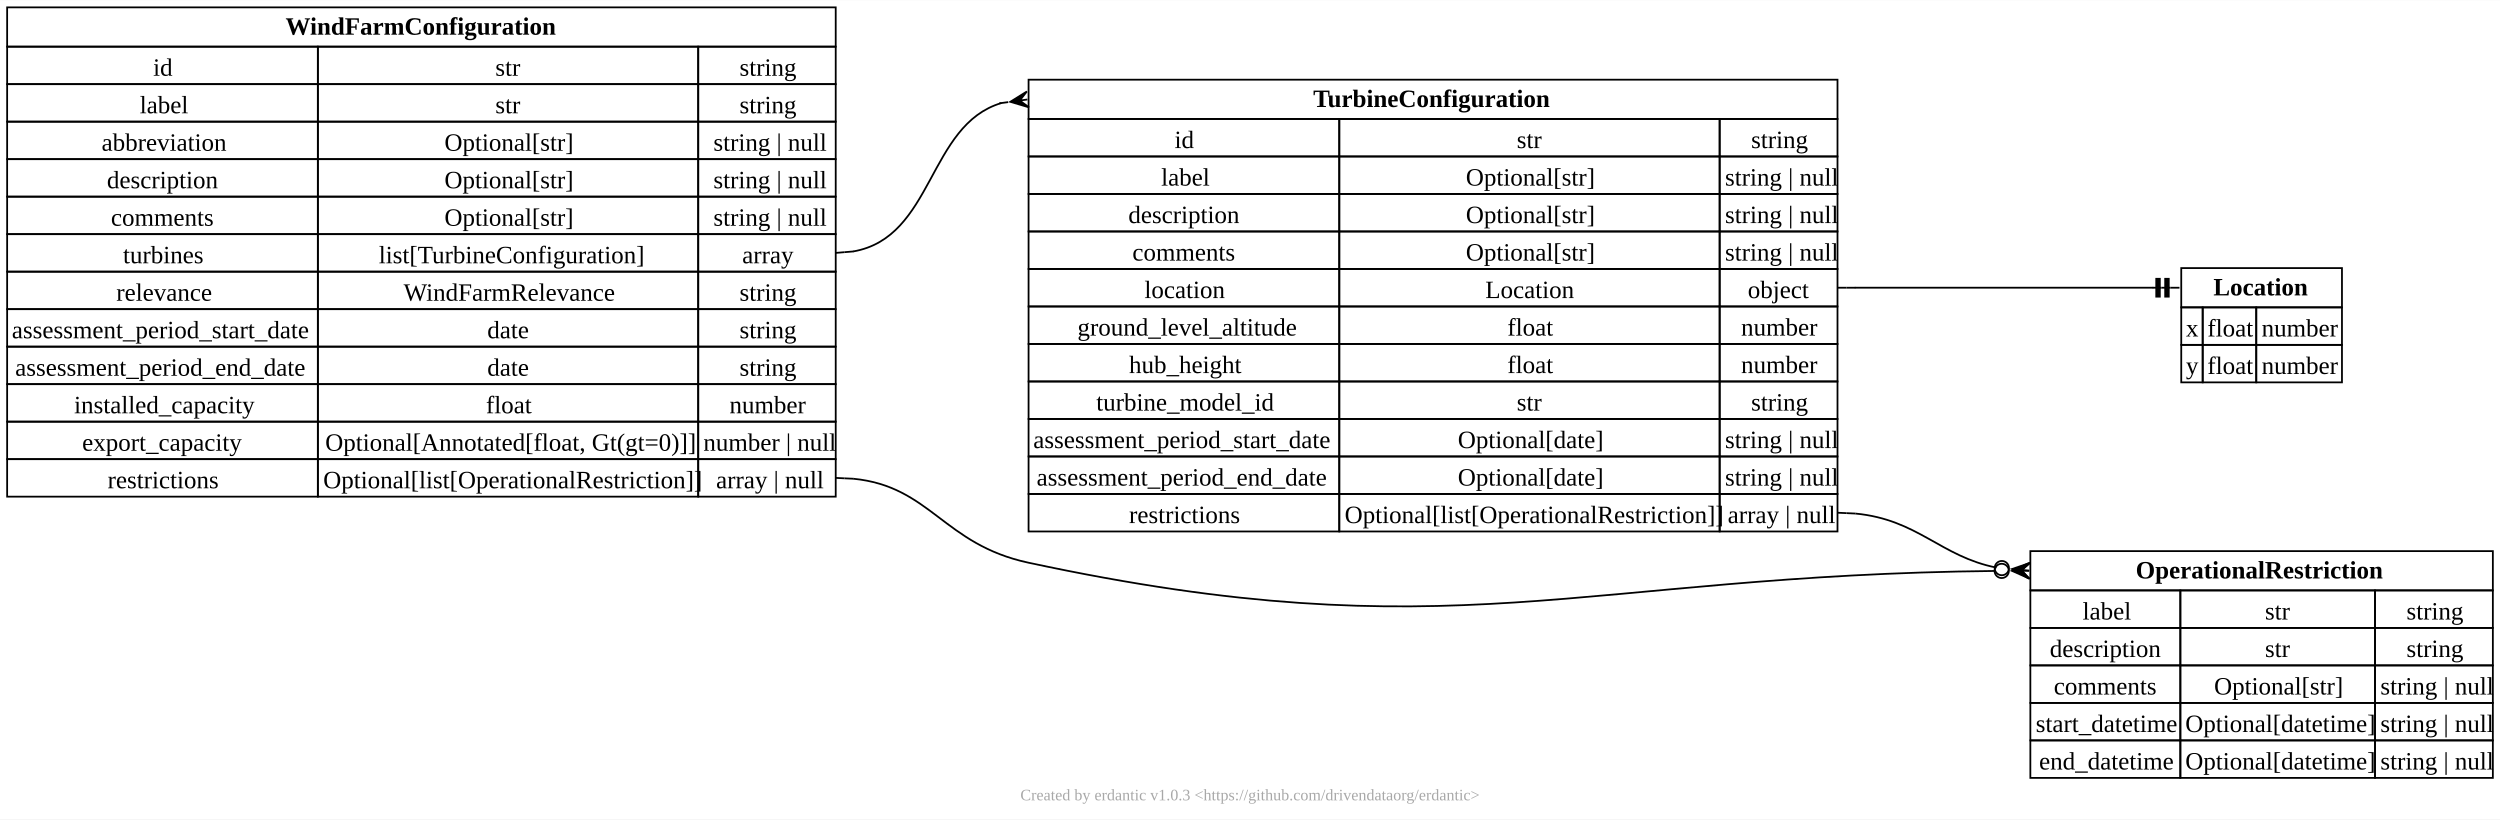
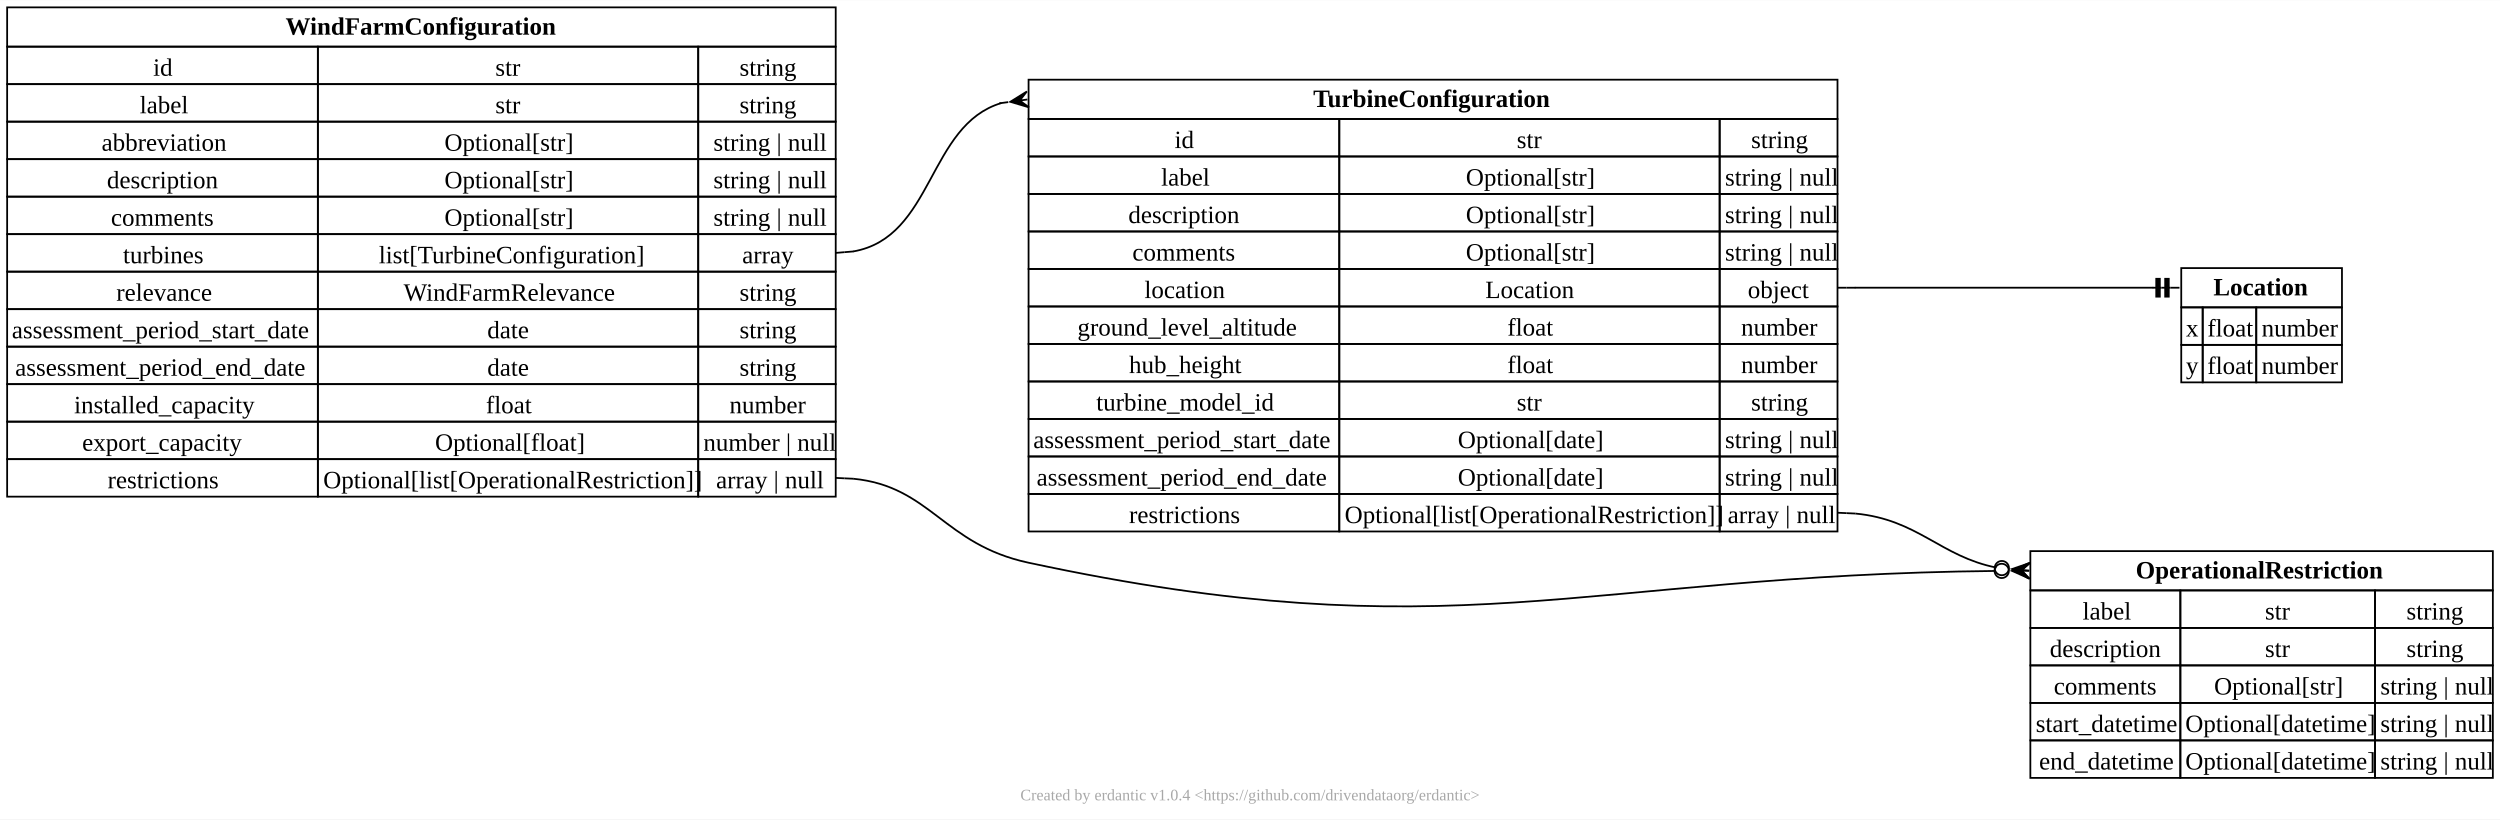
<svg xmlns="http://www.w3.org/2000/svg" xmlns:xlink="http://www.w3.org/1999/xlink" width="1400pt" height="459pt" viewBox="0.00 0.00 1400.00 458.75">
  <g id="graph0" class="graph" transform="scale(1 1) rotate(0) translate(4 454.75)">
    <polygon fill="white" stroke="none" points="-4,4 -4,-454.75 1396,-454.75 1396,4 -4,4" />
-     <text text-anchor="middle" x="696" y="-6.7" font-family="Times New Roman,Times,Liberation Serif,serif" font-size="9.00" fill="#a8a8a8">Created by erdantic v1.0.3 &lt;https://github.com/drivendataorg/erdantic&gt;</text>
+     <text text-anchor="middle" x="696" y="-6.7" font-family="Times New Roman,Times,Liberation Serif,serif" font-size="9.00" fill="#a8a8a8">Created by erdantic v1.0.4 &lt;https://github.com/drivendataorg/erdantic&gt;</text>
    <g id="node1" class="node">
      <g id="a_node1">
        <a xlink:title="eya_def_tools.data_models.spatial.Location&#10;&#10;Specification of a horizontal location in space.&#10;&#10;Fields:&#10;    x: Location x-coordinate (typically easting).&#10;    y: Location y-coordinate (typically northing).&#10;">
          <polygon fill="none" stroke="black" points="1217.5,-282.75 1217.5,-304.75 1307.5,-304.75 1307.5,-282.75 1217.5,-282.75" />
          <text text-anchor="start" x="1235.5" y="-289.45" font-family="Times New Roman,Times,Liberation Serif,serif" font-weight="bold" font-size="14.00">Location</text>
          <polygon fill="none" stroke="black" points="1217.5,-261.75 1217.5,-282.75 1229.5,-282.75 1229.5,-261.75 1217.5,-261.75" />
          <text text-anchor="start" x="1220.12" y="-266.45" font-family="Times New Roman,Times,Liberation Serif,serif" font-size="14.00">x</text>
          <polygon fill="none" stroke="black" points="1229.5,-261.75 1229.5,-282.75 1259.5,-282.75 1259.5,-261.75 1229.5,-261.75" />
          <text text-anchor="start" x="1232.12" y="-266.45" font-family="Times New Roman,Times,Liberation Serif,serif" font-size="14.00">float</text>
          <polygon fill="none" stroke="black" points="1259.5,-261.75 1259.5,-282.75 1307.5,-282.75 1307.5,-261.75 1259.5,-261.75" />
          <text text-anchor="start" x="1262.5" y="-266.45" font-family="Times New Roman,Times,Liberation Serif,serif" font-size="14.00">number</text>
          <polygon fill="none" stroke="black" points="1217.5,-240.75 1217.5,-261.75 1229.5,-261.75 1229.5,-240.75 1217.5,-240.75" />
          <text text-anchor="start" x="1220.12" y="-245.45" font-family="Times New Roman,Times,Liberation Serif,serif" font-size="14.00">y</text>
          <polygon fill="none" stroke="black" points="1229.5,-240.75 1229.5,-261.75 1259.5,-261.75 1259.5,-240.75 1229.5,-240.75" />
          <text text-anchor="start" x="1232.12" y="-245.45" font-family="Times New Roman,Times,Liberation Serif,serif" font-size="14.00">float</text>
          <polygon fill="none" stroke="black" points="1259.5,-240.75 1259.5,-261.75 1307.5,-261.75 1307.5,-240.75 1259.5,-240.75" />
          <text text-anchor="start" x="1262.5" y="-245.45" font-family="Times New Roman,Times,Liberation Serif,serif" font-size="14.00">number</text>
        </a>
      </g>
    </g>
    <g id="node2" class="node">
      <g id="a_node2">
        <a xlink:title="eya_def_tools.data_models.wind_farm.OperationalRestriction&#10;&#10;Specifications of a restriction that limits power output.&#10;&#10;In the current draft of the schema, 'label', 'description' and&#10;'comments' fields are available to describe the restriction with&#10;free text. This is intended to be expanded into a more comprehensive&#10;data model.&#10;&#10;Fields:&#10;    label: Short label to indicate the type of operational restriction.&#10;    description: Description of the operational restriction.&#10;    comments: Optional comments on the operational restriction, which should not be empty if the field is included. Default is None.&#10;    start_datetime: Optional operational restriction start datetime in the ISO 8601 standard format with the 'T' required between the calendar date and time, i.e. YYYY-MM-DDThh:mm:ss. In cases where the time is not relevant (i.e. only the date is relevant), hours, minutes and seconds shall all be set to zero. If using the time part, the timezone of the data must be consistent with the UTC offset specified for the EYA DEF document. Default is None.&#10;    end_datetime: Optional operational restriction end datetime in the ISO 8601 standard format with the 'T' required between the calendar date and time, i.e. YYYY-MM-DDThh:mm:ss. In cases where the time is not relevant (i.e. only the date is relevant), hours, minutes and seconds shall all be set to zero. If using the time part, the timezone of the data must be consistent with the UTC offset specified for the EYA DEF document. Default is None.&#10;">
          <polygon fill="none" stroke="black" points="1133,-124.25 1133,-146.25 1392,-146.25 1392,-124.25 1133,-124.25" />
          <text text-anchor="start" x="1192" y="-130.95" font-family="Times New Roman,Times,Liberation Serif,serif" font-weight="bold" font-size="14.00">OperationalRestriction</text>
          <polygon fill="none" stroke="black" points="1133,-103.25 1133,-124.25 1217,-124.25 1217,-103.25 1133,-103.25" />
          <text text-anchor="start" x="1162.25" y="-107.95" font-family="Times New Roman,Times,Liberation Serif,serif" font-size="14.00">label</text>
          <polygon fill="none" stroke="black" points="1217,-103.25 1217,-124.25 1326,-124.25 1326,-103.25 1217,-103.25" />
          <text text-anchor="start" x="1264.38" y="-107.95" font-family="Times New Roman,Times,Liberation Serif,serif" font-size="14.00">str</text>
          <polygon fill="none" stroke="black" points="1326,-103.25 1326,-124.25 1392,-124.25 1392,-103.25 1326,-103.25" />
          <text text-anchor="start" x="1343.62" y="-107.95" font-family="Times New Roman,Times,Liberation Serif,serif" font-size="14.00">string</text>
          <polygon fill="none" stroke="black" points="1133,-82.25 1133,-103.25 1217,-103.25 1217,-82.25 1133,-82.25" />
          <text text-anchor="start" x="1143.88" y="-86.95" font-family="Times New Roman,Times,Liberation Serif,serif" font-size="14.00">description</text>
          <polygon fill="none" stroke="black" points="1217,-82.25 1217,-103.25 1326,-103.25 1326,-82.25 1217,-82.25" />
          <text text-anchor="start" x="1264.38" y="-86.95" font-family="Times New Roman,Times,Liberation Serif,serif" font-size="14.00">str</text>
          <polygon fill="none" stroke="black" points="1326,-82.25 1326,-103.25 1392,-103.25 1392,-82.25 1326,-82.25" />
          <text text-anchor="start" x="1343.62" y="-86.95" font-family="Times New Roman,Times,Liberation Serif,serif" font-size="14.00">string</text>
          <polygon fill="none" stroke="black" points="1133,-61.25 1133,-82.25 1217,-82.25 1217,-61.25 1133,-61.25" />
          <text text-anchor="start" x="1146.12" y="-65.95" font-family="Times New Roman,Times,Liberation Serif,serif" font-size="14.00">comments</text>
          <polygon fill="none" stroke="black" points="1217,-61.25 1217,-82.25 1326,-82.25 1326,-61.25 1217,-61.25" />
          <text text-anchor="start" x="1235.88" y="-65.95" font-family="Times New Roman,Times,Liberation Serif,serif" font-size="14.00">Optional[str]</text>
          <polygon fill="none" stroke="black" points="1326,-61.25 1326,-82.25 1392,-82.25 1392,-61.25 1326,-61.25" />
          <text text-anchor="start" x="1329" y="-65.95" font-family="Times New Roman,Times,Liberation Serif,serif" font-size="14.00">string | null</text>
          <polygon fill="none" stroke="black" points="1133,-40.25 1133,-61.25 1217,-61.25 1217,-40.25 1133,-40.25" />
          <text text-anchor="start" x="1136" y="-44.95" font-family="Times New Roman,Times,Liberation Serif,serif" font-size="14.00">start_datetime</text>
          <polygon fill="none" stroke="black" points="1217,-40.25 1217,-61.25 1326,-61.25 1326,-40.25 1217,-40.25" />
          <text text-anchor="start" x="1219.75" y="-44.95" font-family="Times New Roman,Times,Liberation Serif,serif" font-size="14.00">Optional[datetime]</text>
          <polygon fill="none" stroke="black" points="1326,-40.25 1326,-61.25 1392,-61.25 1392,-40.25 1326,-40.25" />
          <text text-anchor="start" x="1329" y="-44.95" font-family="Times New Roman,Times,Liberation Serif,serif" font-size="14.00">string | null</text>
          <polygon fill="none" stroke="black" points="1133,-19.25 1133,-40.25 1217,-40.25 1217,-19.25 1133,-19.25" />
          <text text-anchor="start" x="1137.88" y="-23.95" font-family="Times New Roman,Times,Liberation Serif,serif" font-size="14.00">end_datetime</text>
          <polygon fill="none" stroke="black" points="1217,-19.25 1217,-40.25 1326,-40.25 1326,-19.25 1217,-19.25" />
          <text text-anchor="start" x="1219.75" y="-23.95" font-family="Times New Roman,Times,Liberation Serif,serif" font-size="14.00">Optional[datetime]</text>
          <polygon fill="none" stroke="black" points="1326,-19.25 1326,-40.25 1392,-40.25 1392,-19.25 1326,-19.25" />
          <text text-anchor="start" x="1329" y="-23.95" font-family="Times New Roman,Times,Liberation Serif,serif" font-size="14.00">string | null</text>
        </a>
      </g>
    </g>
    <g id="node3" class="node">
      <g id="a_node3">
        <a xlink:title="eya_def_tools.data_models.wind_farm.TurbineConfiguration&#10;&#10;Specification of all details for a turbine configuration.&#10;&#10;Fields:&#10;    id: Unique identifier of the turbine.&#10;    label: Label of the turbine, if different from the 'id'. Default is None.&#10;    description: Optional description of the turbine, which should not be empty if the field is included. Default is None.&#10;    comments: Optional comments on the turbine, which should not be empty if the field is included. Default is None.&#10;    location: The horizontal spatial location of the turbine.&#10;    ground_level_altitude: The ground level altitude (base elevation) of the turbine (in m).&#10;    hub_height: The hub height of the turbine above ground level (in m).&#10;    turbine_model_id: Unique identifier of the turbine model.&#10;    assessment_period_start_date: Optional assessment period start date of the individual turbine in the ISO 8601 standard format for a calendar date, i.e. YYYY-MM-DD. Default is None.&#10;    assessment_period_end_date: Optional assessment period end date of the individual turbine in the ISO 8601 standard format for a calendar date, i.e. YYYY-MM-DD. Default is None.&#10;    restrictions: List of operational restrictions at the turbine level. Default is None.&#10;">
          <polygon fill="none" stroke="black" points="572,-388.25 572,-410.25 1025,-410.25 1025,-388.25 572,-388.25" />
          <text text-anchor="start" x="731.38" y="-394.95" font-family="Times New Roman,Times,Liberation Serif,serif" font-weight="bold" font-size="14.00">TurbineConfiguration</text>
          <polygon fill="none" stroke="black" points="572,-367.25 572,-388.25 746,-388.25 746,-367.25 572,-367.25" />
          <text text-anchor="start" x="653.75" y="-371.95" font-family="Times New Roman,Times,Liberation Serif,serif" font-size="14.00">id</text>
          <polygon fill="none" stroke="black" points="746,-367.25 746,-388.25 959,-388.25 959,-367.25 746,-367.25" />
          <text text-anchor="start" x="845.38" y="-371.95" font-family="Times New Roman,Times,Liberation Serif,serif" font-size="14.00">str</text>
          <polygon fill="none" stroke="black" points="959,-367.25 959,-388.25 1025,-388.25 1025,-367.25 959,-367.25" />
          <text text-anchor="start" x="976.62" y="-371.95" font-family="Times New Roman,Times,Liberation Serif,serif" font-size="14.00">string</text>
          <polygon fill="none" stroke="black" points="572,-346.25 572,-367.25 746,-367.25 746,-346.25 572,-346.25" />
          <text text-anchor="start" x="646.25" y="-350.95" font-family="Times New Roman,Times,Liberation Serif,serif" font-size="14.00">label</text>
          <polygon fill="none" stroke="black" points="746,-346.25 746,-367.25 959,-367.25 959,-346.25 746,-346.25" />
          <text text-anchor="start" x="816.88" y="-350.95" font-family="Times New Roman,Times,Liberation Serif,serif" font-size="14.00">Optional[str]</text>
          <polygon fill="none" stroke="black" points="959,-346.25 959,-367.25 1025,-367.25 1025,-346.25 959,-346.25" />
          <text text-anchor="start" x="962" y="-350.95" font-family="Times New Roman,Times,Liberation Serif,serif" font-size="14.00">string | null</text>
          <polygon fill="none" stroke="black" points="572,-325.25 572,-346.25 746,-346.25 746,-325.25 572,-325.25" />
          <text text-anchor="start" x="627.88" y="-329.95" font-family="Times New Roman,Times,Liberation Serif,serif" font-size="14.00">description</text>
          <polygon fill="none" stroke="black" points="746,-325.25 746,-346.25 959,-346.25 959,-325.25 746,-325.25" />
          <text text-anchor="start" x="816.88" y="-329.95" font-family="Times New Roman,Times,Liberation Serif,serif" font-size="14.00">Optional[str]</text>
          <polygon fill="none" stroke="black" points="959,-325.25 959,-346.25 1025,-346.25 1025,-325.25 959,-325.25" />
          <text text-anchor="start" x="962" y="-329.95" font-family="Times New Roman,Times,Liberation Serif,serif" font-size="14.00">string | null</text>
          <polygon fill="none" stroke="black" points="572,-304.25 572,-325.25 746,-325.25 746,-304.25 572,-304.25" />
          <text text-anchor="start" x="630.12" y="-308.95" font-family="Times New Roman,Times,Liberation Serif,serif" font-size="14.00">comments</text>
          <polygon fill="none" stroke="black" points="746,-304.25 746,-325.25 959,-325.25 959,-304.25 746,-304.25" />
          <text text-anchor="start" x="816.88" y="-308.95" font-family="Times New Roman,Times,Liberation Serif,serif" font-size="14.00">Optional[str]</text>
          <polygon fill="none" stroke="black" points="959,-304.25 959,-325.25 1025,-325.25 1025,-304.25 959,-304.25" />
          <text text-anchor="start" x="962" y="-308.95" font-family="Times New Roman,Times,Liberation Serif,serif" font-size="14.00">string | null</text>
          <polygon fill="none" stroke="black" points="572,-283.25 572,-304.25 746,-304.25 746,-283.25 572,-283.25" />
          <text text-anchor="start" x="636.88" y="-287.95" font-family="Times New Roman,Times,Liberation Serif,serif" font-size="14.00">location</text>
          <polygon fill="none" stroke="black" points="746,-283.25 746,-304.25 959,-304.25 959,-283.25 746,-283.25" />
          <text text-anchor="start" x="827.75" y="-287.95" font-family="Times New Roman,Times,Liberation Serif,serif" font-size="14.00">Location</text>
          <polygon fill="none" stroke="black" points="959,-283.25 959,-304.25 1025,-304.25 1025,-283.25 959,-283.25" />
          <text text-anchor="start" x="974.75" y="-287.95" font-family="Times New Roman,Times,Liberation Serif,serif" font-size="14.00">object</text>
          <polygon fill="none" stroke="black" points="572,-262.25 572,-283.25 746,-283.25 746,-262.25 572,-262.25" />
          <text text-anchor="start" x="599.38" y="-266.95" font-family="Times New Roman,Times,Liberation Serif,serif" font-size="14.00">ground_level_altitude</text>
          <polygon fill="none" stroke="black" points="746,-262.25 746,-283.25 959,-283.25 959,-262.25 746,-262.25" />
          <text text-anchor="start" x="840.12" y="-266.95" font-family="Times New Roman,Times,Liberation Serif,serif" font-size="14.00">float</text>
          <polygon fill="none" stroke="black" points="959,-262.25 959,-283.25 1025,-283.25 1025,-262.25 959,-262.25" />
          <text text-anchor="start" x="971" y="-266.95" font-family="Times New Roman,Times,Liberation Serif,serif" font-size="14.00">number</text>
          <polygon fill="none" stroke="black" points="572,-241.25 572,-262.25 746,-262.25 746,-241.25 572,-241.25" />
          <text text-anchor="start" x="628.25" y="-245.95" font-family="Times New Roman,Times,Liberation Serif,serif" font-size="14.00">hub_height</text>
          <polygon fill="none" stroke="black" points="746,-241.25 746,-262.25 959,-262.25 959,-241.25 746,-241.25" />
          <text text-anchor="start" x="840.12" y="-245.95" font-family="Times New Roman,Times,Liberation Serif,serif" font-size="14.00">float</text>
          <polygon fill="none" stroke="black" points="959,-241.25 959,-262.25 1025,-262.25 1025,-241.25 959,-241.25" />
          <text text-anchor="start" x="971" y="-245.95" font-family="Times New Roman,Times,Liberation Serif,serif" font-size="14.00">number</text>
          <polygon fill="none" stroke="black" points="572,-220.25 572,-241.25 746,-241.25 746,-220.25 572,-220.25" />
          <text text-anchor="start" x="609.88" y="-224.95" font-family="Times New Roman,Times,Liberation Serif,serif" font-size="14.00">turbine_model_id</text>
          <polygon fill="none" stroke="black" points="746,-220.25 746,-241.25 959,-241.25 959,-220.25 746,-220.25" />
          <text text-anchor="start" x="845.38" y="-224.95" font-family="Times New Roman,Times,Liberation Serif,serif" font-size="14.00">str</text>
          <polygon fill="none" stroke="black" points="959,-220.25 959,-241.25 1025,-241.25 1025,-220.25 959,-220.25" />
          <text text-anchor="start" x="976.62" y="-224.95" font-family="Times New Roman,Times,Liberation Serif,serif" font-size="14.00">string</text>
          <polygon fill="none" stroke="black" points="572,-199.25 572,-220.25 746,-220.25 746,-199.25 572,-199.25" />
          <text text-anchor="start" x="574.62" y="-203.95" font-family="Times New Roman,Times,Liberation Serif,serif" font-size="14.00">assessment_period_start_date</text>
          <polygon fill="none" stroke="black" points="746,-199.25 746,-220.25 959,-220.25 959,-199.25 746,-199.25" />
          <text text-anchor="start" x="812.38" y="-203.95" font-family="Times New Roman,Times,Liberation Serif,serif" font-size="14.00">Optional[date]</text>
          <polygon fill="none" stroke="black" points="959,-199.25 959,-220.25 1025,-220.25 1025,-199.25 959,-199.25" />
          <text text-anchor="start" x="962" y="-203.95" font-family="Times New Roman,Times,Liberation Serif,serif" font-size="14.00">string | null</text>
          <polygon fill="none" stroke="black" points="572,-178.25 572,-199.25 746,-199.25 746,-178.25 572,-178.25" />
          <text text-anchor="start" x="576.5" y="-182.95" font-family="Times New Roman,Times,Liberation Serif,serif" font-size="14.00">assessment_period_end_date</text>
          <polygon fill="none" stroke="black" points="746,-178.25 746,-199.25 959,-199.25 959,-178.25 746,-178.25" />
          <text text-anchor="start" x="812.38" y="-182.95" font-family="Times New Roman,Times,Liberation Serif,serif" font-size="14.00">Optional[date]</text>
          <polygon fill="none" stroke="black" points="959,-178.25 959,-199.25 1025,-199.25 1025,-178.25 959,-178.25" />
          <text text-anchor="start" x="962" y="-182.95" font-family="Times New Roman,Times,Liberation Serif,serif" font-size="14.00">string | null</text>
          <polygon fill="none" stroke="black" points="572,-157.25 572,-178.25 746,-178.25 746,-157.25 572,-157.25" />
          <text text-anchor="start" x="628.25" y="-161.95" font-family="Times New Roman,Times,Liberation Serif,serif" font-size="14.00">restrictions</text>
          <polygon fill="none" stroke="black" points="746,-157.25 746,-178.25 959,-178.25 959,-157.25 746,-157.25" />
          <text text-anchor="start" x="749" y="-161.95" font-family="Times New Roman,Times,Liberation Serif,serif" font-size="14.00">Optional[list[OperationalRestriction]]</text>
          <polygon fill="none" stroke="black" points="959,-157.25 959,-178.25 1025,-178.25 1025,-157.25 959,-157.25" />
          <text text-anchor="start" x="963.5" y="-161.95" font-family="Times New Roman,Times,Liberation Serif,serif" font-size="14.00">array | null</text>
        </a>
      </g>
    </g>
    <g id="edge1" class="edge">
      <path fill="none" stroke="black" d="M1034.69,-293.75C1107.05,-293.75 1131.65,-293.75 1201.83,-293.75" />
      <polyline fill="none" stroke="black" points="1025,-293.75 1030,-293.75" />
      <polyline fill="none" stroke="black" points="1030,-293.75 1035,-293.75" />
      <polyline fill="none" stroke="black" points="1216.5,-293.75 1211.5,-293.75" />
      <polygon fill="black" stroke="black" points="1210.5,-288.75 1210.5,-298.75 1208.5,-298.75 1208.5,-288.75 1210.5,-288.75" />
      <polyline fill="none" stroke="black" points="1211.5,-293.75 1206.5,-293.75" />
      <polygon fill="black" stroke="black" points="1205.5,-288.75 1205.5,-298.75 1203.5,-298.75 1203.5,-288.75 1205.5,-288.75" />
      <polyline fill="none" stroke="black" points="1206.5,-293.75 1201.5,-293.75" />
    </g>
    <g id="edge2" class="edge">
      <path fill="none" stroke="black" d="M1034.97,-167.29C1070.11,-163.94 1082.63,-143.25 1114.01,-137.02" />
      <polyline fill="none" stroke="black" points="1025,-167.75 1029.99,-167.52" />
      <polyline fill="none" stroke="black" points="1029.99,-167.52 1034.99,-167.29" />
      <polygon fill="black" stroke="black" points="1122.71,-136.21 1133.08,-139.76 1128.02,-135.71 1132.33,-135.31 1132.33,-135.31 1132.33,-135.31 1128.02,-135.71 1132.25,-130.8 1122.71,-136.21" />
      <ellipse fill="none" stroke="black" cx="1117.02" cy="-136.74" rx="4" ry="4" />
    </g>
    <g id="node4" class="node">
      <g id="a_node4">
        <a xlink:title="eya_def_tools.data_models.wind_farm.WindFarmConfiguration&#10;&#10;A collection of wind turbines considered as one unit (plant).&#10;&#10;Fields:&#10;    id: Unique identifier of the wind farm.&#10;    label: Label or name of the wind farm.&#10;    abbreviation: Optional abbreviated label of the wind farm. Default is None.&#10;    description: Optional description of the wind farm, which should not be empty if the field is included. Default is None.&#10;    comments: Optional comments on the wind farm, which should not be empty if the field is included. Default is None.&#10;    turbines: List of specifications for constituent turbines.&#10;    relevance: The relevance of the wind farm for the assessment ('internal', 'external' or 'future').&#10;    assessment_period_start_date: The assessment period start date of the wind farm in the ISO 8601 standard format for a calendar date, i.e. YYYY-MM-DD.&#10;    assessment_period_end_date: The assessment period end date of the wind farm in the ISO 8601 standard format for a calendar date, i.e. YYYY-MM-DD.&#10;    installed_capacity: The maximum production (in MW) of the wind farm under typical conditions. If there are features in place to increase power output beyond the stated nameplate power of the turbines (e.g. so-called power boost solutions), the wind farm installed capacity should correspond to that increased power, insofar as it is reached under typical conditions and not only in rare exceptions.&#10;    export_capacity: Optional specification of the maximum permanently transmittable power (in MW) from the wind farm at the grid connection, or equivalent, if known. If not included it shall be assumed that the wind farm can transmit the full produced output. Default is None.&#10;    restrictions: List of operational restrictions at the wind farm level. Default is None.&#10;">
          <polygon fill="none" stroke="black" points="0,-428.75 0,-450.75 464,-450.75 464,-428.75 0,-428.75" />
          <text text-anchor="start" x="155.88" y="-435.45" font-family="Times New Roman,Times,Liberation Serif,serif" font-weight="bold" font-size="14.00">WindFarmConfiguration</text>
          <polygon fill="none" stroke="black" points="0,-407.75 0,-428.75 174,-428.75 174,-407.75 0,-407.75" />
          <text text-anchor="start" x="81.75" y="-412.45" font-family="Times New Roman,Times,Liberation Serif,serif" font-size="14.00">id</text>
          <polygon fill="none" stroke="black" points="174,-407.75 174,-428.75 387,-428.75 387,-407.75 174,-407.75" />
          <text text-anchor="start" x="273.38" y="-412.45" font-family="Times New Roman,Times,Liberation Serif,serif" font-size="14.00">str</text>
          <polygon fill="none" stroke="black" points="387,-407.75 387,-428.75 464,-428.75 464,-407.75 387,-407.75" />
          <text text-anchor="start" x="410.12" y="-412.45" font-family="Times New Roman,Times,Liberation Serif,serif" font-size="14.00">string</text>
          <polygon fill="none" stroke="black" points="0,-386.75 0,-407.75 174,-407.75 174,-386.75 0,-386.75" />
          <text text-anchor="start" x="74.25" y="-391.45" font-family="Times New Roman,Times,Liberation Serif,serif" font-size="14.00">label</text>
          <polygon fill="none" stroke="black" points="174,-386.75 174,-407.75 387,-407.75 387,-386.75 174,-386.75" />
          <text text-anchor="start" x="273.38" y="-391.45" font-family="Times New Roman,Times,Liberation Serif,serif" font-size="14.00">str</text>
          <polygon fill="none" stroke="black" points="387,-386.75 387,-407.75 464,-407.75 464,-386.75 387,-386.75" />
          <text text-anchor="start" x="410.12" y="-391.45" font-family="Times New Roman,Times,Liberation Serif,serif" font-size="14.00">string</text>
          <polygon fill="none" stroke="black" points="0,-365.75 0,-386.75 174,-386.75 174,-365.75 0,-365.75" />
          <text text-anchor="start" x="52.88" y="-370.45" font-family="Times New Roman,Times,Liberation Serif,serif" font-size="14.00">abbreviation</text>
          <polygon fill="none" stroke="black" points="174,-365.75 174,-386.75 387,-386.75 387,-365.75 174,-365.75" />
          <text text-anchor="start" x="244.88" y="-370.45" font-family="Times New Roman,Times,Liberation Serif,serif" font-size="14.00">Optional[str]</text>
          <polygon fill="none" stroke="black" points="387,-365.75 387,-386.75 464,-386.75 464,-365.75 387,-365.75" />
          <text text-anchor="start" x="395.5" y="-370.45" font-family="Times New Roman,Times,Liberation Serif,serif" font-size="14.00">string | null</text>
          <polygon fill="none" stroke="black" points="0,-344.75 0,-365.75 174,-365.75 174,-344.75 0,-344.75" />
          <text text-anchor="start" x="55.88" y="-349.45" font-family="Times New Roman,Times,Liberation Serif,serif" font-size="14.00">description</text>
          <polygon fill="none" stroke="black" points="174,-344.75 174,-365.75 387,-365.75 387,-344.75 174,-344.75" />
          <text text-anchor="start" x="244.88" y="-349.45" font-family="Times New Roman,Times,Liberation Serif,serif" font-size="14.00">Optional[str]</text>
          <polygon fill="none" stroke="black" points="387,-344.75 387,-365.75 464,-365.75 464,-344.75 387,-344.75" />
          <text text-anchor="start" x="395.5" y="-349.45" font-family="Times New Roman,Times,Liberation Serif,serif" font-size="14.00">string | null</text>
          <polygon fill="none" stroke="black" points="0,-323.75 0,-344.75 174,-344.75 174,-323.75 0,-323.75" />
          <text text-anchor="start" x="58.12" y="-328.45" font-family="Times New Roman,Times,Liberation Serif,serif" font-size="14.00">comments</text>
          <polygon fill="none" stroke="black" points="174,-323.75 174,-344.75 387,-344.75 387,-323.75 174,-323.75" />
          <text text-anchor="start" x="244.88" y="-328.45" font-family="Times New Roman,Times,Liberation Serif,serif" font-size="14.00">Optional[str]</text>
          <polygon fill="none" stroke="black" points="387,-323.75 387,-344.75 464,-344.75 464,-323.75 387,-323.75" />
          <text text-anchor="start" x="395.5" y="-328.45" font-family="Times New Roman,Times,Liberation Serif,serif" font-size="14.00">string | null</text>
          <polygon fill="none" stroke="black" points="0,-302.75 0,-323.75 174,-323.75 174,-302.75 0,-302.75" />
          <text text-anchor="start" x="64.88" y="-307.45" font-family="Times New Roman,Times,Liberation Serif,serif" font-size="14.00">turbines</text>
          <polygon fill="none" stroke="black" points="174,-302.75 174,-323.75 387,-323.75 387,-302.75 174,-302.75" />
          <text text-anchor="start" x="208.12" y="-307.45" font-family="Times New Roman,Times,Liberation Serif,serif" font-size="14.00">list[TurbineConfiguration]</text>
          <polygon fill="none" stroke="black" points="387,-302.75 387,-323.75 464,-323.75 464,-302.75 387,-302.75" />
          <text text-anchor="start" x="411.62" y="-307.45" font-family="Times New Roman,Times,Liberation Serif,serif" font-size="14.00">array</text>
          <polygon fill="none" stroke="black" points="0,-281.75 0,-302.75 174,-302.75 174,-281.75 0,-281.75" />
          <text text-anchor="start" x="61.12" y="-286.45" font-family="Times New Roman,Times,Liberation Serif,serif" font-size="14.00">relevance</text>
          <polygon fill="none" stroke="black" points="174,-281.75 174,-302.75 387,-302.75 387,-281.75 174,-281.75" />
          <text text-anchor="start" x="222" y="-286.45" font-family="Times New Roman,Times,Liberation Serif,serif" font-size="14.00">WindFarmRelevance</text>
          <polygon fill="none" stroke="black" points="387,-281.75 387,-302.75 464,-302.75 464,-281.75 387,-281.75" />
          <text text-anchor="start" x="410.12" y="-286.45" font-family="Times New Roman,Times,Liberation Serif,serif" font-size="14.00">string</text>
          <polygon fill="none" stroke="black" points="0,-260.75 0,-281.75 174,-281.75 174,-260.75 0,-260.75" />
          <text text-anchor="start" x="2.62" y="-265.45" font-family="Times New Roman,Times,Liberation Serif,serif" font-size="14.00">assessment_period_start_date</text>
          <polygon fill="none" stroke="black" points="174,-260.75 174,-281.75 387,-281.75 387,-260.75 174,-260.75" />
          <text text-anchor="start" x="268.88" y="-265.45" font-family="Times New Roman,Times,Liberation Serif,serif" font-size="14.00">date</text>
          <polygon fill="none" stroke="black" points="387,-260.75 387,-281.75 464,-281.75 464,-260.75 387,-260.75" />
          <text text-anchor="start" x="410.12" y="-265.45" font-family="Times New Roman,Times,Liberation Serif,serif" font-size="14.00">string</text>
          <polygon fill="none" stroke="black" points="0,-239.75 0,-260.75 174,-260.75 174,-239.75 0,-239.75" />
          <text text-anchor="start" x="4.5" y="-244.45" font-family="Times New Roman,Times,Liberation Serif,serif" font-size="14.00">assessment_period_end_date</text>
          <polygon fill="none" stroke="black" points="174,-239.75 174,-260.75 387,-260.75 387,-239.75 174,-239.75" />
          <text text-anchor="start" x="268.88" y="-244.45" font-family="Times New Roman,Times,Liberation Serif,serif" font-size="14.00">date</text>
          <polygon fill="none" stroke="black" points="387,-239.75 387,-260.75 464,-260.75 464,-239.75 387,-239.75" />
          <text text-anchor="start" x="410.12" y="-244.45" font-family="Times New Roman,Times,Liberation Serif,serif" font-size="14.00">string</text>
          <polygon fill="none" stroke="black" points="0,-218.75 0,-239.75 174,-239.75 174,-218.75 0,-218.75" />
          <text text-anchor="start" x="37.5" y="-223.45" font-family="Times New Roman,Times,Liberation Serif,serif" font-size="14.00">installed_capacity</text>
          <polygon fill="none" stroke="black" points="174,-218.75 174,-239.75 387,-239.75 387,-218.75 174,-218.75" />
          <text text-anchor="start" x="268.12" y="-223.45" font-family="Times New Roman,Times,Liberation Serif,serif" font-size="14.00">float</text>
          <polygon fill="none" stroke="black" points="387,-218.75 387,-239.75 464,-239.75 464,-218.75 387,-218.75" />
          <text text-anchor="start" x="404.5" y="-223.45" font-family="Times New Roman,Times,Liberation Serif,serif" font-size="14.00">number</text>
          <polygon fill="none" stroke="black" points="0,-197.75 0,-218.75 174,-218.75 174,-197.75 0,-197.75" />
          <text text-anchor="start" x="42" y="-202.45" font-family="Times New Roman,Times,Liberation Serif,serif" font-size="14.00">export_capacity</text>
          <polygon fill="none" stroke="black" points="174,-197.75 174,-218.75 387,-218.75 387,-197.75 174,-197.75" />
-           <text text-anchor="start" x="178.12" y="-202.45" font-family="Times New Roman,Times,Liberation Serif,serif" font-size="14.00">Optional[Annotated[float, Gt(gt=0)]]</text>
+           <text text-anchor="start" x="239.62" y="-202.45" font-family="Times New Roman,Times,Liberation Serif,serif" font-size="14.00">Optional[float]</text>
          <polygon fill="none" stroke="black" points="387,-197.75 387,-218.75 464,-218.75 464,-197.75 387,-197.75" />
          <text text-anchor="start" x="389.88" y="-202.45" font-family="Times New Roman,Times,Liberation Serif,serif" font-size="14.00">number | null</text>
          <polygon fill="none" stroke="black" points="0,-176.75 0,-197.75 174,-197.75 174,-176.75 0,-176.75" />
          <text text-anchor="start" x="56.25" y="-181.45" font-family="Times New Roman,Times,Liberation Serif,serif" font-size="14.00">restrictions</text>
          <polygon fill="none" stroke="black" points="174,-176.75 174,-197.75 387,-197.75 387,-176.75 174,-176.75" />
          <text text-anchor="start" x="177" y="-181.45" font-family="Times New Roman,Times,Liberation Serif,serif" font-size="14.00">Optional[list[OperationalRestriction]]</text>
          <polygon fill="none" stroke="black" points="387,-176.75 387,-197.75 464,-197.75 464,-176.75 387,-176.75" />
          <text text-anchor="start" x="397" y="-181.45" font-family="Times New Roman,Times,Liberation Serif,serif" font-size="14.00">array | null</text>
        </a>
      </g>
    </g>
    <g id="edge3" class="edge">
      <path fill="none" stroke="black" d="M473.84,-186.79C517.21,-182.51 524.13,-150.01 572,-139.75 809.37,-88.86 879.96,-132.8 1113.65,-135.15" />
      <polyline fill="none" stroke="black" points="464,-187.25 468.99,-187.01" />
      <polyline fill="none" stroke="black" points="468.99,-187.01 473.99,-186.78" />
      <polygon fill="black" stroke="black" points="1122.67,-135.2 1132.64,-139.75 1128,-135.22 1132.33,-135.25 1132.33,-135.25 1132.33,-135.25 1128,-135.22 1132.69,-130.75 1122.67,-135.2" />
      <ellipse fill="none" stroke="black" cx="1116.95" cy="-135.17" rx="4" ry="4" />
    </g>
    <g id="edge4" class="edge">
      <path fill="none" stroke="black" d="M473.72,-314.05C519.03,-321.87 515.46,-384.95 556.86,-397.19" />
      <polyline fill="none" stroke="black" points="464,-313.25 468.98,-313.66" />
      <polyline fill="none" stroke="black" points="468.98,-313.66 473.97,-314.07" />
      <polygon fill="black" stroke="black" points="561.76,-397.86 571.06,-403.66 567.05,-398.58 571.34,-399.16 571.34,-399.16 571.34,-399.16 567.05,-398.58 572.27,-394.75 561.76,-397.86" />
      <polyline fill="none" stroke="black" points="560.55,-397.7 555.6,-397.02" />
    </g>
  </g>
</svg>
